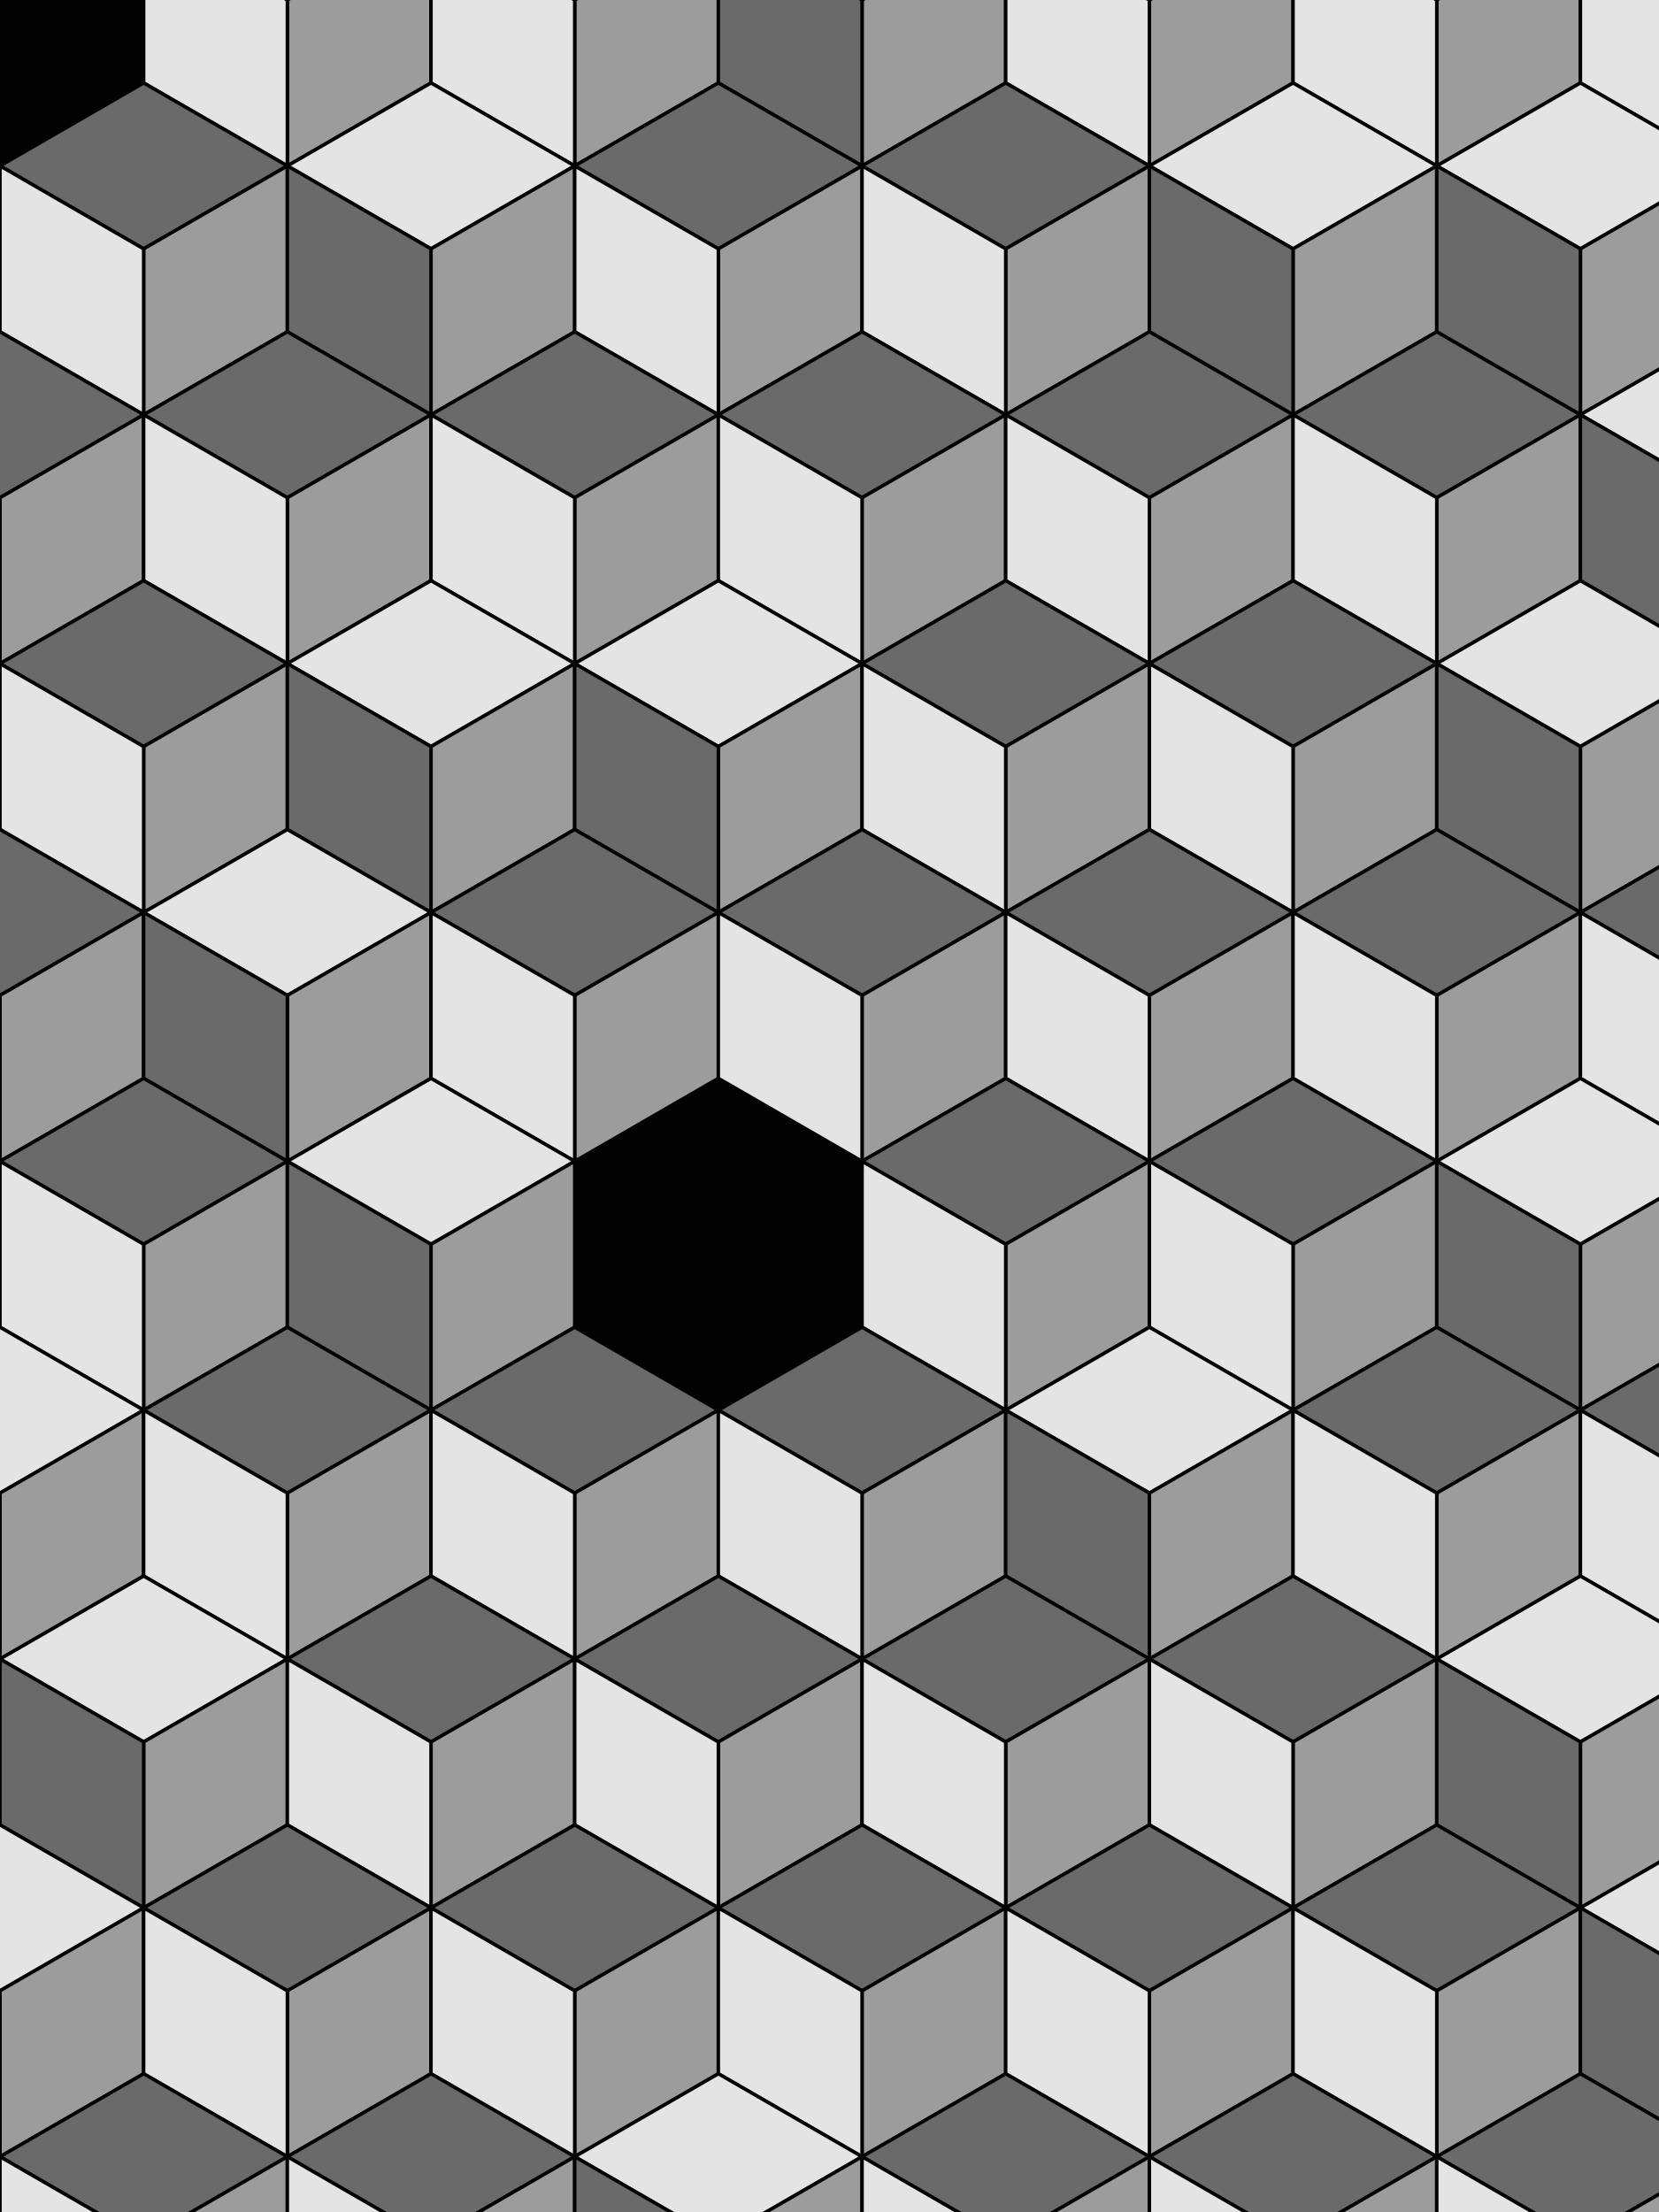
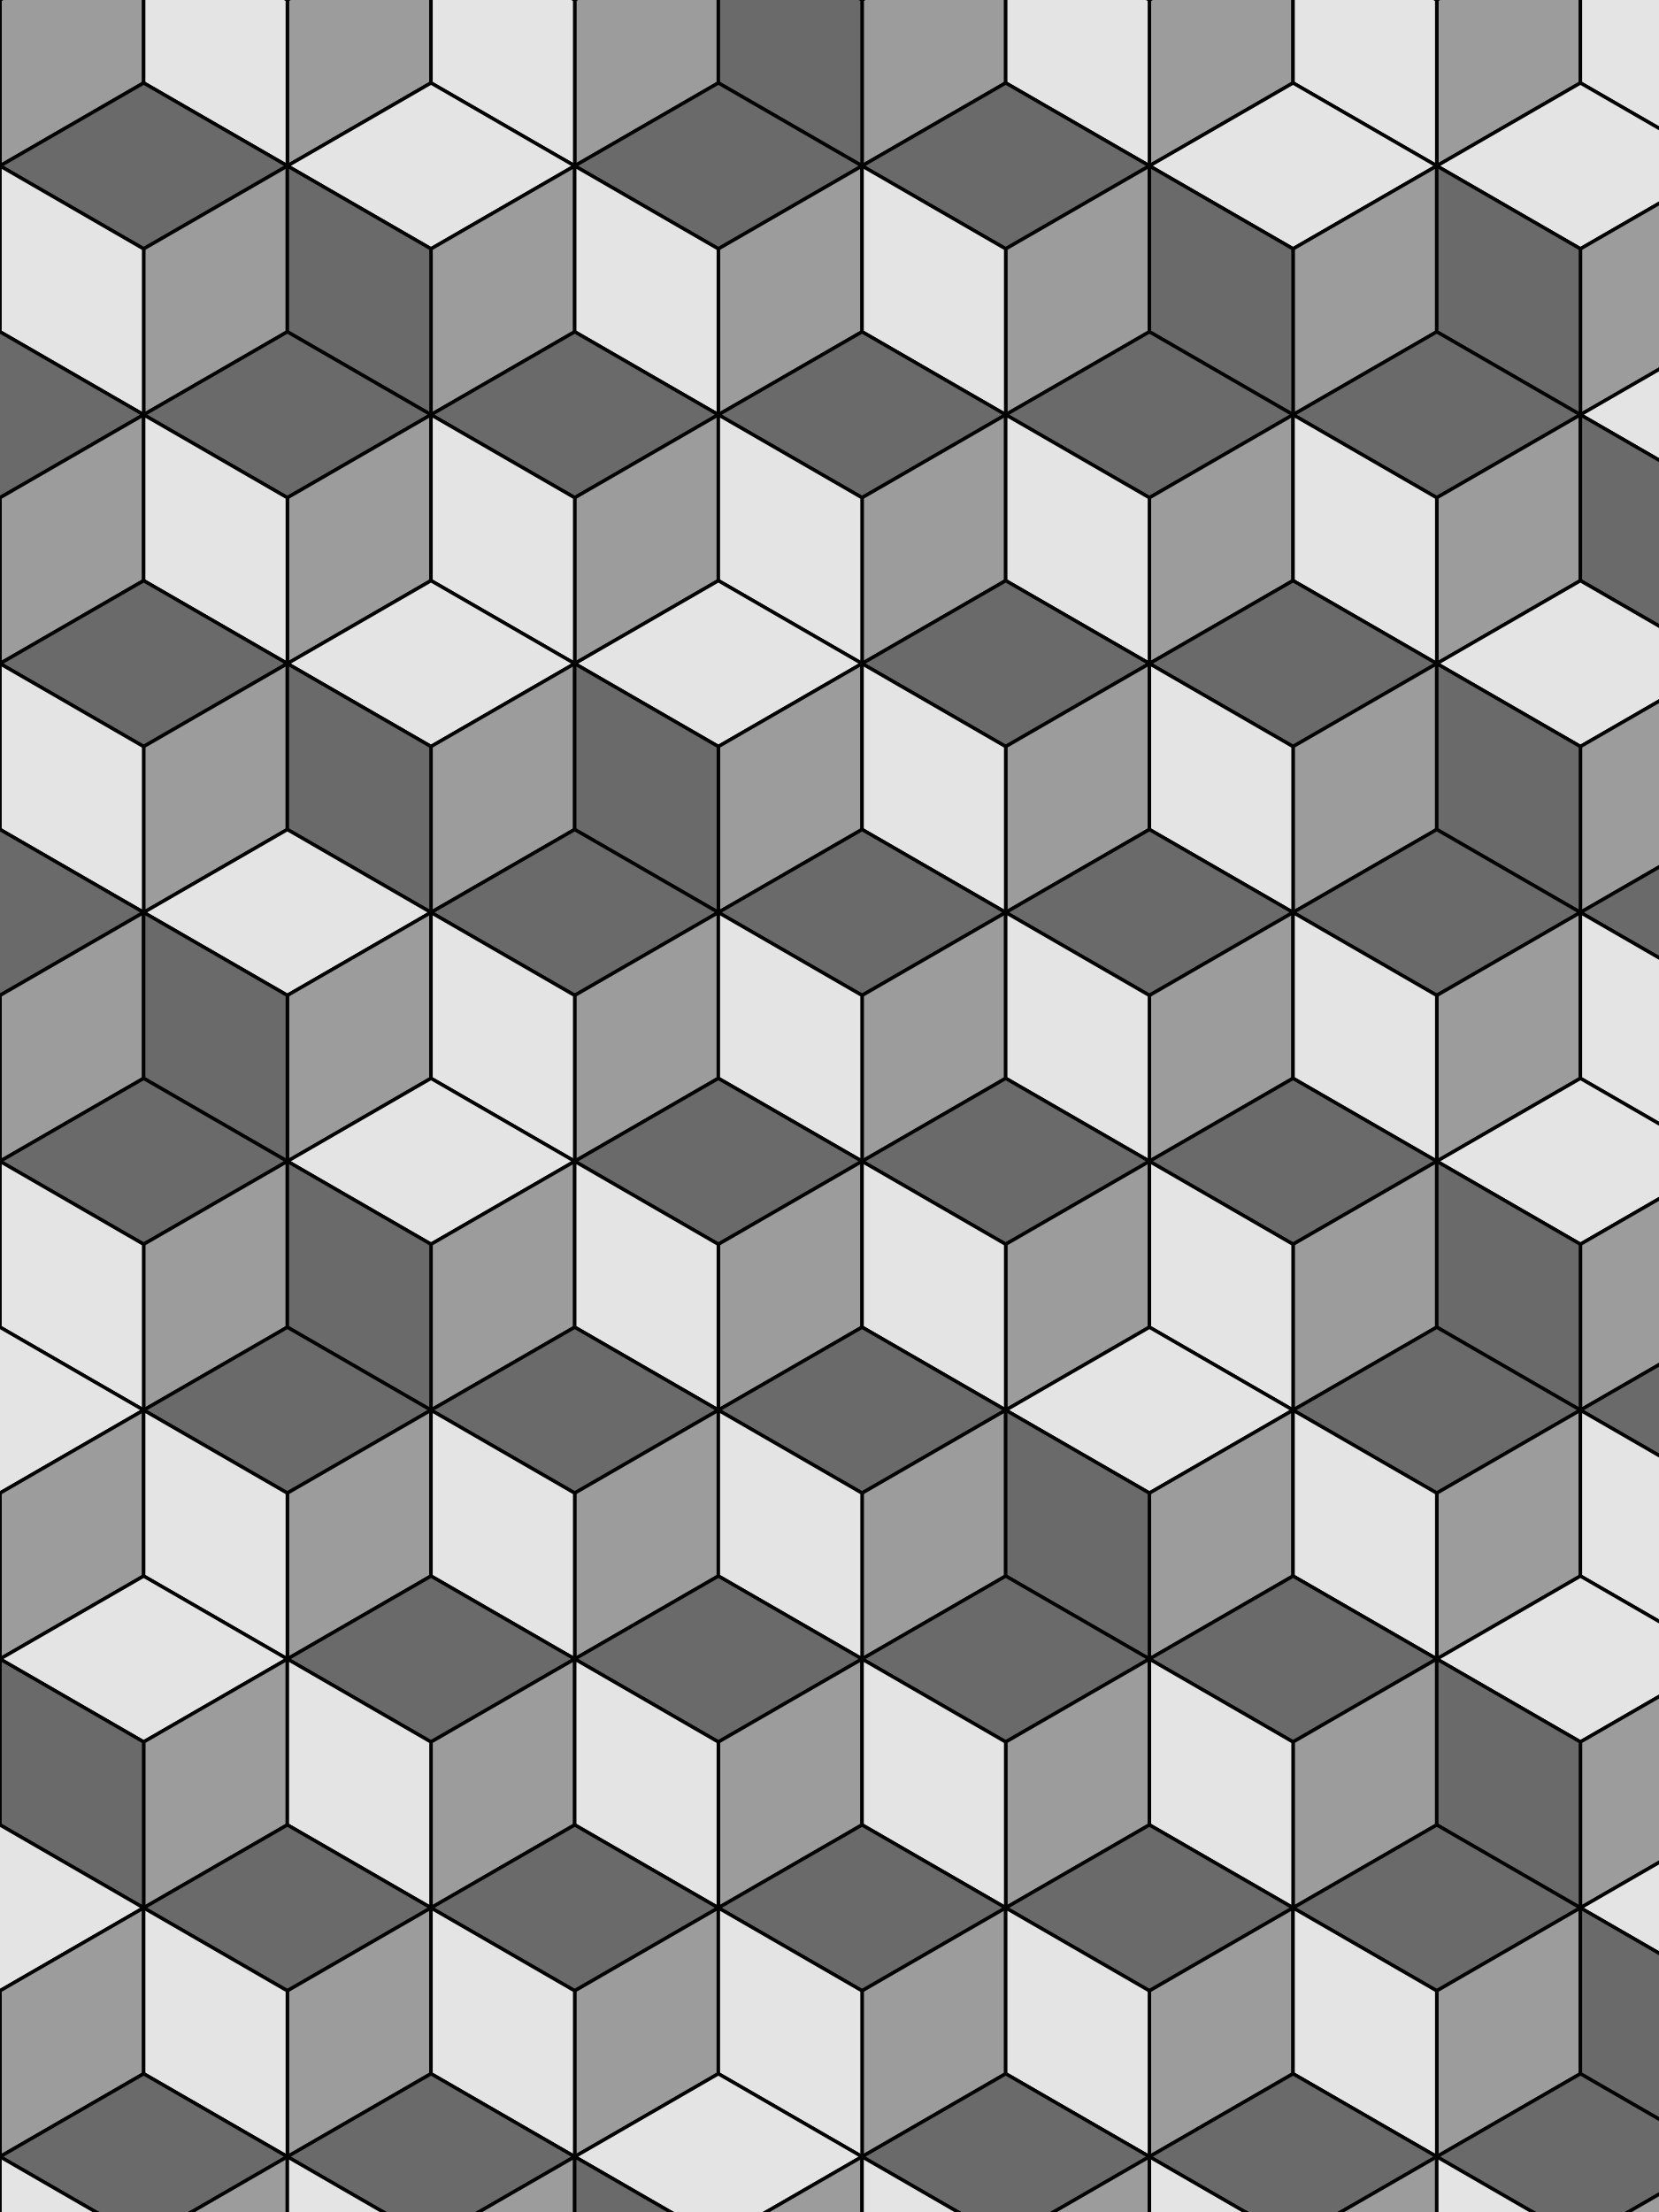
<svg xmlns="http://www.w3.org/2000/svg" viewBox="0 0 240 320">
  <rect x="0" y="0" width="240" height="320" fill="#020202" />
+   <polygon points="0.00,0.00 -20.78,-12.00 0.00,-24.00 20.78,-12.00" fill="#e4e4e4" fill-opacity="1" stroke="#020202" stroke-width="0.5" stroke-linejoin="round" />
+   <polygon points="0.00,0.00 20.78,-12.00 20.78,12.00 0.00,24.00" fill="#e4e4e4" fill-opacity="0.68" stroke="#020202" stroke-width="0.5" stroke-linejoin="round" />
+   <polygon points="0.00,0.00 0.00,24.00 -20.78,12.00 -20.78,-12.00" fill="#e4e4e4" fill-opacity="0.46" stroke="#020202" stroke-width="0.5" stroke-linejoin="round" />
  <polygon points="41.57,0.00 20.78,-12.00 41.57,-24.00 62.35,-12.00" fill="#e4e4e4" fill-opacity="0.46" stroke="#020202" stroke-width="0.5" stroke-linejoin="round" />
  <polygon points="41.57,0.00 62.35,-12.00 62.35,12.00 41.57,24.00" fill="#e4e4e4" fill-opacity="0.68" stroke="#020202" stroke-width="0.5" stroke-linejoin="round" />
  <polygon points="41.57,0.00 41.57,24.00 20.78,12.00 20.78,-12.00" fill="#e4e4e4" fill-opacity="1" stroke="#020202" stroke-width="0.5" stroke-linejoin="round" />
  <polygon points="83.14,0.00 62.35,-12.00 83.14,-24.00 103.92,-12.00" fill="#e4e4e4" fill-opacity="0.46" stroke="#020202" stroke-width="0.5" stroke-linejoin="round" />
  <polygon points="83.14,0.00 103.92,-12.00 103.92,12.00 83.14,24.00" fill="#e4e4e4" fill-opacity="0.68" stroke="#020202" stroke-width="0.5" stroke-linejoin="round" />
  <polygon points="83.14,0.00 83.14,24.00 62.35,12.00 62.35,-12.00" fill="#e4e4e4" fill-opacity="1" stroke="#020202" stroke-width="0.5" stroke-linejoin="round" />
  <polygon points="124.71,0.00 103.92,-12.00 124.71,-24.00 145.49,-12.00" fill="#e4e4e4" fill-opacity="1" stroke="#020202" stroke-width="0.5" stroke-linejoin="round" />
  <polygon points="124.71,0.00 145.49,-12.00 145.49,12.00 124.71,24.00" fill="#e4e4e4" fill-opacity="0.68" stroke="#020202" stroke-width="0.5" stroke-linejoin="round" />
  <polygon points="124.71,0.00 124.71,24.00 103.92,12.00 103.92,-12.00" fill="#e4e4e4" fill-opacity="0.46" stroke="#020202" stroke-width="0.5" stroke-linejoin="round" />
  <polygon points="166.28,0.00 145.49,-12.00 166.28,-24.00 187.06,-12.00" fill="#e4e4e4" fill-opacity="0.46" stroke="#020202" stroke-width="0.5" stroke-linejoin="round" />
  <polygon points="166.28,0.00 187.06,-12.00 187.06,12.00 166.28,24.00" fill="#e4e4e4" fill-opacity="0.68" stroke="#020202" stroke-width="0.5" stroke-linejoin="round" />
  <polygon points="166.28,0.00 166.28,24.00 145.49,12.00 145.49,-12.00" fill="#e4e4e4" fill-opacity="1" stroke="#020202" stroke-width="0.5" stroke-linejoin="round" />
  <polygon points="207.85,0.00 187.06,-12.00 207.85,-24.00 228.63,-12.00" fill="#e4e4e4" fill-opacity="0.46" stroke="#020202" stroke-width="0.5" stroke-linejoin="round" />
  <polygon points="207.85,0.00 228.63,-12.00 228.63,12.00 207.85,24.00" fill="#e4e4e4" fill-opacity="0.68" stroke="#020202" stroke-width="0.5" stroke-linejoin="round" />
  <polygon points="207.85,0.00 207.85,24.00 187.06,12.00 187.06,-12.00" fill="#e4e4e4" fill-opacity="1" stroke="#020202" stroke-width="0.5" stroke-linejoin="round" />
  <polygon points="249.42,0.00 228.63,-12.00 249.42,-24.00 270.20,-12.00" fill="#e4e4e4" fill-opacity="0.46" stroke="#020202" stroke-width="0.5" stroke-linejoin="round" />
  <polygon points="249.42,0.00 270.20,-12.00 270.20,12.00 249.42,24.00" fill="#e4e4e4" fill-opacity="0.68" stroke="#020202" stroke-width="0.5" stroke-linejoin="round" />
  <polygon points="249.42,0.00 249.42,24.00 228.63,12.00 228.63,-12.00" fill="#e4e4e4" fill-opacity="1" stroke="#020202" stroke-width="0.5" stroke-linejoin="round" />
  <polygon points="-20.78,36.00 -41.57,24.00 -20.78,12.00 0.00,24.00" fill="#e4e4e4" fill-opacity="1" stroke="#020202" stroke-width="0.5" stroke-linejoin="round" />
  <polygon points="-20.78,36.00 0.00,24.00 0.00,48.00 -20.78,60.00" fill="#e4e4e4" fill-opacity="0.68" stroke="#020202" stroke-width="0.5" stroke-linejoin="round" />
  <polygon points="-20.78,36.00 -20.78,60.00 -41.57,48.00 -41.57,24.00" fill="#e4e4e4" fill-opacity="0.46" stroke="#020202" stroke-width="0.5" stroke-linejoin="round" />
  <polygon points="20.78,36.00 0.00,24.00 20.78,12.00 41.57,24.00" fill="#e4e4e4" fill-opacity="0.46" stroke="#020202" stroke-width="0.5" stroke-linejoin="round" />
  <polygon points="20.78,36.00 41.57,24.00 41.57,48.00 20.78,60.00" fill="#e4e4e4" fill-opacity="0.68" stroke="#020202" stroke-width="0.5" stroke-linejoin="round" />
  <polygon points="20.78,36.00 20.78,60.00 0.00,48.00 0.00,24.00" fill="#e4e4e4" fill-opacity="1" stroke="#020202" stroke-width="0.5" stroke-linejoin="round" />
  <polygon points="62.35,36.00 41.57,24.00 62.35,12.00 83.14,24.00" fill="#e4e4e4" fill-opacity="1" stroke="#020202" stroke-width="0.5" stroke-linejoin="round" />
  <polygon points="62.35,36.00 83.14,24.00 83.14,48.00 62.35,60.00" fill="#e4e4e4" fill-opacity="0.68" stroke="#020202" stroke-width="0.5" stroke-linejoin="round" />
  <polygon points="62.35,36.00 62.35,60.00 41.57,48.00 41.57,24.00" fill="#e4e4e4" fill-opacity="0.46" stroke="#020202" stroke-width="0.5" stroke-linejoin="round" />
  <polygon points="103.92,36.00 83.14,24.00 103.92,12.00 124.71,24.00" fill="#e4e4e4" fill-opacity="0.46" stroke="#020202" stroke-width="0.5" stroke-linejoin="round" />
  <polygon points="103.92,36.00 124.71,24.00 124.71,48.00 103.92,60.00" fill="#e4e4e4" fill-opacity="0.68" stroke="#020202" stroke-width="0.5" stroke-linejoin="round" />
  <polygon points="103.92,36.00 103.92,60.00 83.14,48.00 83.14,24.00" fill="#e4e4e4" fill-opacity="1" stroke="#020202" stroke-width="0.5" stroke-linejoin="round" />
  <polygon points="145.49,36.00 124.71,24.00 145.49,12.00 166.28,24.00" fill="#e4e4e4" fill-opacity="0.46" stroke="#020202" stroke-width="0.5" stroke-linejoin="round" />
  <polygon points="145.49,36.00 166.28,24.00 166.28,48.00 145.49,60.00" fill="#e4e4e4" fill-opacity="0.68" stroke="#020202" stroke-width="0.5" stroke-linejoin="round" />
  <polygon points="145.49,36.00 145.49,60.00 124.71,48.00 124.71,24.00" fill="#e4e4e4" fill-opacity="1" stroke="#020202" stroke-width="0.5" stroke-linejoin="round" />
  <polygon points="187.06,36.00 166.28,24.00 187.06,12.00 207.85,24.00" fill="#e4e4e4" fill-opacity="1" stroke="#020202" stroke-width="0.5" stroke-linejoin="round" />
  <polygon points="187.06,36.00 207.85,24.00 207.85,48.00 187.06,60.00" fill="#e4e4e4" fill-opacity="0.68" stroke="#020202" stroke-width="0.5" stroke-linejoin="round" />
  <polygon points="187.06,36.00 187.06,60.00 166.28,48.00 166.28,24.00" fill="#e4e4e4" fill-opacity="0.46" stroke="#020202" stroke-width="0.5" stroke-linejoin="round" />
  <polygon points="228.63,36.00 207.85,24.00 228.63,12.00 249.42,24.00" fill="#e4e4e4" fill-opacity="1" stroke="#020202" stroke-width="0.5" stroke-linejoin="round" />
  <polygon points="228.63,36.00 249.42,24.00 249.42,48.00 228.63,60.00" fill="#e4e4e4" fill-opacity="0.68" stroke="#020202" stroke-width="0.5" stroke-linejoin="round" />
  <polygon points="228.63,36.00 228.63,60.00 207.85,48.00 207.85,24.00" fill="#e4e4e4" fill-opacity="0.46" stroke="#020202" stroke-width="0.5" stroke-linejoin="round" />
  <polygon points="0.00,72.00 -20.78,60.00 0.00,48.00 20.78,60.00" fill="#e4e4e4" fill-opacity="0.46" stroke="#020202" stroke-width="0.5" stroke-linejoin="round" />
  <polygon points="0.00,72.00 20.78,60.00 20.78,84.00 0.00,96.00" fill="#e4e4e4" fill-opacity="0.68" stroke="#020202" stroke-width="0.5" stroke-linejoin="round" />
  <polygon points="0.00,72.00 0.00,96.00 -20.78,84.00 -20.78,60.00" fill="#e4e4e4" fill-opacity="1" stroke="#020202" stroke-width="0.5" stroke-linejoin="round" />
  <polygon points="41.57,72.00 20.78,60.00 41.57,48.00 62.35,60.00" fill="#e4e4e4" fill-opacity="0.46" stroke="#020202" stroke-width="0.5" stroke-linejoin="round" />
  <polygon points="41.57,72.00 62.35,60.00 62.35,84.00 41.57,96.00" fill="#e4e4e4" fill-opacity="0.68" stroke="#020202" stroke-width="0.5" stroke-linejoin="round" />
  <polygon points="41.57,72.00 41.57,96.00 20.78,84.00 20.78,60.00" fill="#e4e4e4" fill-opacity="1" stroke="#020202" stroke-width="0.5" stroke-linejoin="round" />
  <polygon points="83.14,72.00 62.35,60.00 83.14,48.00 103.92,60.00" fill="#e4e4e4" fill-opacity="0.46" stroke="#020202" stroke-width="0.5" stroke-linejoin="round" />
  <polygon points="83.14,72.00 103.92,60.00 103.92,84.00 83.14,96.00" fill="#e4e4e4" fill-opacity="0.68" stroke="#020202" stroke-width="0.5" stroke-linejoin="round" />
  <polygon points="83.14,72.00 83.14,96.00 62.35,84.00 62.35,60.00" fill="#e4e4e4" fill-opacity="1" stroke="#020202" stroke-width="0.5" stroke-linejoin="round" />
  <polygon points="124.71,72.00 103.92,60.00 124.71,48.00 145.49,60.00" fill="#e4e4e4" fill-opacity="0.46" stroke="#020202" stroke-width="0.5" stroke-linejoin="round" />
  <polygon points="124.71,72.00 145.49,60.00 145.49,84.00 124.71,96.00" fill="#e4e4e4" fill-opacity="0.68" stroke="#020202" stroke-width="0.5" stroke-linejoin="round" />
  <polygon points="124.71,72.00 124.71,96.00 103.92,84.00 103.92,60.00" fill="#e4e4e4" fill-opacity="1" stroke="#020202" stroke-width="0.5" stroke-linejoin="round" />
  <polygon points="166.28,72.00 145.49,60.00 166.28,48.00 187.06,60.00" fill="#e4e4e4" fill-opacity="0.46" stroke="#020202" stroke-width="0.5" stroke-linejoin="round" />
  <polygon points="166.28,72.00 187.06,60.00 187.06,84.00 166.28,96.00" fill="#e4e4e4" fill-opacity="0.68" stroke="#020202" stroke-width="0.5" stroke-linejoin="round" />
  <polygon points="166.28,72.00 166.28,96.00 145.49,84.00 145.49,60.00" fill="#e4e4e4" fill-opacity="1" stroke="#020202" stroke-width="0.5" stroke-linejoin="round" />
  <polygon points="207.85,72.00 187.06,60.00 207.85,48.00 228.63,60.00" fill="#e4e4e4" fill-opacity="0.46" stroke="#020202" stroke-width="0.5" stroke-linejoin="round" />
  <polygon points="207.85,72.00 228.63,60.00 228.63,84.00 207.85,96.00" fill="#e4e4e4" fill-opacity="0.68" stroke="#020202" stroke-width="0.5" stroke-linejoin="round" />
  <polygon points="207.85,72.00 207.85,96.00 187.06,84.00 187.06,60.00" fill="#e4e4e4" fill-opacity="1" stroke="#020202" stroke-width="0.5" stroke-linejoin="round" />
  <polygon points="249.42,72.00 228.63,60.00 249.42,48.00 270.20,60.00" fill="#e4e4e4" fill-opacity="1" stroke="#020202" stroke-width="0.5" stroke-linejoin="round" />
  <polygon points="249.42,72.00 270.20,60.00 270.20,84.00 249.42,96.00" fill="#e4e4e4" fill-opacity="0.68" stroke="#020202" stroke-width="0.5" stroke-linejoin="round" />
  <polygon points="249.42,72.00 249.42,96.00 228.63,84.00 228.63,60.00" fill="#e4e4e4" fill-opacity="0.46" stroke="#020202" stroke-width="0.5" stroke-linejoin="round" />
  <polygon points="-20.78,108.00 -41.57,96.00 -20.78,84.00 0.00,96.00" fill="#e4e4e4" fill-opacity="0.46" stroke="#020202" stroke-width="0.5" stroke-linejoin="round" />
  <polygon points="-20.78,108.00 0.00,96.00 0.00,120.00 -20.78,132.00" fill="#e4e4e4" fill-opacity="0.68" stroke="#020202" stroke-width="0.5" stroke-linejoin="round" />
  <polygon points="-20.78,108.00 -20.78,132.00 -41.57,120.00 -41.57,96.00" fill="#e4e4e4" fill-opacity="1" stroke="#020202" stroke-width="0.5" stroke-linejoin="round" />
  <polygon points="20.78,108.00 0.00,96.00 20.78,84.00 41.57,96.00" fill="#e4e4e4" fill-opacity="0.46" stroke="#020202" stroke-width="0.5" stroke-linejoin="round" />
  <polygon points="20.78,108.00 41.57,96.00 41.57,120.00 20.78,132.00" fill="#e4e4e4" fill-opacity="0.68" stroke="#020202" stroke-width="0.5" stroke-linejoin="round" />
  <polygon points="20.78,108.00 20.78,132.00 0.00,120.00 0.00,96.00" fill="#e4e4e4" fill-opacity="1" stroke="#020202" stroke-width="0.5" stroke-linejoin="round" />
  <polygon points="62.35,108.00 41.57,96.00 62.35,84.00 83.14,96.00" fill="#e4e4e4" fill-opacity="1" stroke="#020202" stroke-width="0.5" stroke-linejoin="round" />
  <polygon points="62.35,108.00 83.14,96.00 83.14,120.00 62.35,132.00" fill="#e4e4e4" fill-opacity="0.68" stroke="#020202" stroke-width="0.5" stroke-linejoin="round" />
  <polygon points="62.35,108.00 62.35,132.00 41.57,120.00 41.57,96.00" fill="#e4e4e4" fill-opacity="0.46" stroke="#020202" stroke-width="0.5" stroke-linejoin="round" />
  <polygon points="103.92,108.00 83.14,96.00 103.92,84.00 124.71,96.00" fill="#e4e4e4" fill-opacity="1" stroke="#020202" stroke-width="0.5" stroke-linejoin="round" />
  <polygon points="103.92,108.00 124.71,96.00 124.71,120.00 103.92,132.00" fill="#e4e4e4" fill-opacity="0.68" stroke="#020202" stroke-width="0.5" stroke-linejoin="round" />
  <polygon points="103.92,108.00 103.92,132.00 83.14,120.00 83.14,96.00" fill="#e4e4e4" fill-opacity="0.46" stroke="#020202" stroke-width="0.5" stroke-linejoin="round" />
  <polygon points="145.49,108.00 124.71,96.00 145.49,84.00 166.28,96.00" fill="#e4e4e4" fill-opacity="0.46" stroke="#020202" stroke-width="0.5" stroke-linejoin="round" />
  <polygon points="145.49,108.00 166.28,96.00 166.28,120.00 145.49,132.00" fill="#e4e4e4" fill-opacity="0.68" stroke="#020202" stroke-width="0.5" stroke-linejoin="round" />
  <polygon points="145.49,108.00 145.49,132.00 124.71,120.00 124.71,96.00" fill="#e4e4e4" fill-opacity="1" stroke="#020202" stroke-width="0.5" stroke-linejoin="round" />
  <polygon points="187.06,108.00 166.28,96.00 187.06,84.00 207.85,96.00" fill="#e4e4e4" fill-opacity="0.46" stroke="#020202" stroke-width="0.5" stroke-linejoin="round" />
  <polygon points="187.06,108.00 207.85,96.00 207.85,120.00 187.06,132.00" fill="#e4e4e4" fill-opacity="0.68" stroke="#020202" stroke-width="0.5" stroke-linejoin="round" />
  <polygon points="187.06,108.00 187.06,132.00 166.28,120.00 166.28,96.00" fill="#e4e4e4" fill-opacity="1" stroke="#020202" stroke-width="0.5" stroke-linejoin="round" />
  <polygon points="228.63,108.00 207.85,96.00 228.63,84.00 249.42,96.00" fill="#e4e4e4" fill-opacity="1" stroke="#020202" stroke-width="0.5" stroke-linejoin="round" />
  <polygon points="228.63,108.00 249.42,96.00 249.42,120.00 228.63,132.00" fill="#e4e4e4" fill-opacity="0.68" stroke="#020202" stroke-width="0.5" stroke-linejoin="round" />
  <polygon points="228.63,108.00 228.63,132.00 207.85,120.00 207.85,96.00" fill="#e4e4e4" fill-opacity="0.46" stroke="#020202" stroke-width="0.5" stroke-linejoin="round" />
  <polygon points="0.00,144.00 -20.78,132.00 0.00,120.00 20.78,132.00" fill="#e4e4e4" fill-opacity="0.46" stroke="#020202" stroke-width="0.5" stroke-linejoin="round" />
  <polygon points="0.00,144.00 20.78,132.00 20.78,156.00 0.00,168.00" fill="#e4e4e4" fill-opacity="0.68" stroke="#020202" stroke-width="0.5" stroke-linejoin="round" />
  <polygon points="0.00,144.00 0.00,168.00 -20.78,156.00 -20.78,132.00" fill="#e4e4e4" fill-opacity="1" stroke="#020202" stroke-width="0.5" stroke-linejoin="round" />
  <polygon points="41.57,144.00 20.78,132.00 41.57,120.00 62.35,132.00" fill="#e4e4e4" fill-opacity="1" stroke="#020202" stroke-width="0.5" stroke-linejoin="round" />
  <polygon points="41.57,144.00 62.35,132.00 62.35,156.00 41.57,168.00" fill="#e4e4e4" fill-opacity="0.68" stroke="#020202" stroke-width="0.5" stroke-linejoin="round" />
  <polygon points="41.57,144.00 41.57,168.00 20.78,156.00 20.78,132.00" fill="#e4e4e4" fill-opacity="0.46" stroke="#020202" stroke-width="0.5" stroke-linejoin="round" />
  <polygon points="83.14,144.00 62.35,132.00 83.14,120.00 103.92,132.00" fill="#e4e4e4" fill-opacity="0.46" stroke="#020202" stroke-width="0.5" stroke-linejoin="round" />
  <polygon points="83.14,144.00 103.92,132.00 103.92,156.00 83.14,168.00" fill="#e4e4e4" fill-opacity="0.68" stroke="#020202" stroke-width="0.5" stroke-linejoin="round" />
  <polygon points="83.14,144.00 83.14,168.00 62.35,156.00 62.35,132.00" fill="#e4e4e4" fill-opacity="1" stroke="#020202" stroke-width="0.5" stroke-linejoin="round" />
  <polygon points="124.71,144.00 103.92,132.00 124.71,120.00 145.49,132.00" fill="#e4e4e4" fill-opacity="0.46" stroke="#020202" stroke-width="0.5" stroke-linejoin="round" />
  <polygon points="124.71,144.00 145.49,132.00 145.49,156.00 124.71,168.00" fill="#e4e4e4" fill-opacity="0.68" stroke="#020202" stroke-width="0.5" stroke-linejoin="round" />
  <polygon points="124.71,144.00 124.71,168.00 103.92,156.00 103.92,132.00" fill="#e4e4e4" fill-opacity="1" stroke="#020202" stroke-width="0.5" stroke-linejoin="round" />
  <polygon points="166.28,144.00 145.49,132.00 166.28,120.00 187.06,132.00" fill="#e4e4e4" fill-opacity="0.46" stroke="#020202" stroke-width="0.5" stroke-linejoin="round" />
  <polygon points="166.28,144.00 187.06,132.00 187.06,156.00 166.28,168.00" fill="#e4e4e4" fill-opacity="0.68" stroke="#020202" stroke-width="0.5" stroke-linejoin="round" />
  <polygon points="166.28,144.00 166.28,168.00 145.49,156.00 145.49,132.00" fill="#e4e4e4" fill-opacity="1" stroke="#020202" stroke-width="0.5" stroke-linejoin="round" />
  <polygon points="207.85,144.00 187.06,132.00 207.85,120.00 228.63,132.00" fill="#e4e4e4" fill-opacity="0.46" stroke="#020202" stroke-width="0.5" stroke-linejoin="round" />
  <polygon points="207.85,144.00 228.63,132.00 228.63,156.00 207.85,168.00" fill="#e4e4e4" fill-opacity="0.68" stroke="#020202" stroke-width="0.5" stroke-linejoin="round" />
  <polygon points="207.85,144.00 207.85,168.00 187.06,156.00 187.06,132.00" fill="#e4e4e4" fill-opacity="1" stroke="#020202" stroke-width="0.5" stroke-linejoin="round" />
  <polygon points="249.42,144.00 228.63,132.00 249.42,120.00 270.20,132.00" fill="#e4e4e4" fill-opacity="0.46" stroke="#020202" stroke-width="0.5" stroke-linejoin="round" />
  <polygon points="249.42,144.00 270.20,132.00 270.20,156.00 249.42,168.00" fill="#e4e4e4" fill-opacity="0.68" stroke="#020202" stroke-width="0.5" stroke-linejoin="round" />
  <polygon points="249.42,144.00 249.42,168.00 228.63,156.00 228.63,132.00" fill="#e4e4e4" fill-opacity="1" stroke="#020202" stroke-width="0.5" stroke-linejoin="round" />
  <polygon points="-20.78,180.00 -41.57,168.00 -20.78,156.00 0.00,168.00" fill="#e4e4e4" fill-opacity="0.46" stroke="#020202" stroke-width="0.5" stroke-linejoin="round" />
  <polygon points="-20.78,180.00 0.00,168.00 0.00,192.00 -20.78,204.00" fill="#e4e4e4" fill-opacity="0.68" stroke="#020202" stroke-width="0.5" stroke-linejoin="round" />
  <polygon points="-20.78,180.00 -20.78,204.00 -41.57,192.00 -41.57,168.00" fill="#e4e4e4" fill-opacity="1" stroke="#020202" stroke-width="0.5" stroke-linejoin="round" />
  <polygon points="20.78,180.00 0.00,168.00 20.78,156.00 41.57,168.00" fill="#e4e4e4" fill-opacity="0.46" stroke="#020202" stroke-width="0.5" stroke-linejoin="round" />
  <polygon points="20.78,180.00 41.57,168.00 41.57,192.00 20.78,204.00" fill="#e4e4e4" fill-opacity="0.68" stroke="#020202" stroke-width="0.5" stroke-linejoin="round" />
  <polygon points="20.78,180.00 20.78,204.00 0.00,192.00 0.00,168.00" fill="#e4e4e4" fill-opacity="1" stroke="#020202" stroke-width="0.5" stroke-linejoin="round" />
  <polygon points="62.35,180.00 41.57,168.00 62.35,156.00 83.14,168.00" fill="#e4e4e4" fill-opacity="1" stroke="#020202" stroke-width="0.5" stroke-linejoin="round" />
  <polygon points="62.35,180.00 83.14,168.00 83.14,192.00 62.35,204.00" fill="#e4e4e4" fill-opacity="0.68" stroke="#020202" stroke-width="0.5" stroke-linejoin="round" />
  <polygon points="62.35,180.00 62.35,204.00 41.57,192.00 41.57,168.00" fill="#e4e4e4" fill-opacity="0.46" stroke="#020202" stroke-width="0.5" stroke-linejoin="round" />
+   <polygon points="103.92,180.00 83.14,168.00 103.92,156.00 124.71,168.00" fill="#e4e4e4" fill-opacity="0.46" stroke="#020202" stroke-width="0.5" stroke-linejoin="round" />
+   <polygon points="103.92,180.00 124.71,168.00 124.71,192.00 103.92,204.00" fill="#e4e4e4" fill-opacity="0.68" stroke="#020202" stroke-width="0.5" stroke-linejoin="round" />
+   <polygon points="103.92,180.00 103.92,204.00 83.14,192.00 83.14,168.00" fill="#e4e4e4" fill-opacity="1" stroke="#020202" stroke-width="0.5" stroke-linejoin="round" />
  <polygon points="145.49,180.00 124.71,168.00 145.49,156.00 166.28,168.00" fill="#e4e4e4" fill-opacity="0.46" stroke="#020202" stroke-width="0.5" stroke-linejoin="round" />
  <polygon points="145.49,180.00 166.28,168.00 166.28,192.00 145.49,204.00" fill="#e4e4e4" fill-opacity="0.68" stroke="#020202" stroke-width="0.5" stroke-linejoin="round" />
  <polygon points="145.49,180.00 145.49,204.00 124.71,192.00 124.71,168.00" fill="#e4e4e4" fill-opacity="1" stroke="#020202" stroke-width="0.5" stroke-linejoin="round" />
  <polygon points="187.06,180.00 166.28,168.00 187.06,156.00 207.85,168.00" fill="#e4e4e4" fill-opacity="0.46" stroke="#020202" stroke-width="0.5" stroke-linejoin="round" />
  <polygon points="187.06,180.00 207.85,168.00 207.85,192.00 187.06,204.00" fill="#e4e4e4" fill-opacity="0.68" stroke="#020202" stroke-width="0.5" stroke-linejoin="round" />
  <polygon points="187.06,180.00 187.06,204.00 166.28,192.00 166.28,168.00" fill="#e4e4e4" fill-opacity="1" stroke="#020202" stroke-width="0.5" stroke-linejoin="round" />
  <polygon points="228.63,180.00 207.85,168.00 228.63,156.00 249.42,168.00" fill="#e4e4e4" fill-opacity="1" stroke="#020202" stroke-width="0.5" stroke-linejoin="round" />
  <polygon points="228.63,180.00 249.42,168.00 249.42,192.00 228.63,204.00" fill="#e4e4e4" fill-opacity="0.68" stroke="#020202" stroke-width="0.5" stroke-linejoin="round" />
  <polygon points="228.63,180.00 228.63,204.00 207.85,192.00 207.85,168.00" fill="#e4e4e4" fill-opacity="0.46" stroke="#020202" stroke-width="0.5" stroke-linejoin="round" />
  <polygon points="0.00,216.00 -20.78,204.00 0.00,192.00 20.78,204.00" fill="#e4e4e4" fill-opacity="1" stroke="#020202" stroke-width="0.5" stroke-linejoin="round" />
  <polygon points="0.00,216.00 20.78,204.00 20.78,228.00 0.00,240.00" fill="#e4e4e4" fill-opacity="0.68" stroke="#020202" stroke-width="0.5" stroke-linejoin="round" />
  <polygon points="0.00,216.00 0.00,240.00 -20.78,228.00 -20.78,204.00" fill="#e4e4e4" fill-opacity="0.46" stroke="#020202" stroke-width="0.5" stroke-linejoin="round" />
  <polygon points="41.57,216.00 20.78,204.00 41.57,192.00 62.35,204.00" fill="#e4e4e4" fill-opacity="0.46" stroke="#020202" stroke-width="0.5" stroke-linejoin="round" />
  <polygon points="41.57,216.00 62.35,204.00 62.35,228.00 41.57,240.00" fill="#e4e4e4" fill-opacity="0.68" stroke="#020202" stroke-width="0.5" stroke-linejoin="round" />
  <polygon points="41.57,216.00 41.57,240.00 20.78,228.00 20.78,204.00" fill="#e4e4e4" fill-opacity="1" stroke="#020202" stroke-width="0.5" stroke-linejoin="round" />
  <polygon points="83.14,216.00 62.35,204.00 83.14,192.00 103.92,204.00" fill="#e4e4e4" fill-opacity="0.46" stroke="#020202" stroke-width="0.5" stroke-linejoin="round" />
  <polygon points="83.14,216.00 103.92,204.00 103.92,228.00 83.14,240.00" fill="#e4e4e4" fill-opacity="0.68" stroke="#020202" stroke-width="0.5" stroke-linejoin="round" />
  <polygon points="83.14,216.00 83.14,240.00 62.35,228.00 62.35,204.00" fill="#e4e4e4" fill-opacity="1" stroke="#020202" stroke-width="0.5" stroke-linejoin="round" />
  <polygon points="124.71,216.00 103.92,204.00 124.71,192.00 145.49,204.00" fill="#e4e4e4" fill-opacity="0.46" stroke="#020202" stroke-width="0.5" stroke-linejoin="round" />
  <polygon points="124.71,216.00 145.49,204.00 145.49,228.00 124.71,240.00" fill="#e4e4e4" fill-opacity="0.68" stroke="#020202" stroke-width="0.5" stroke-linejoin="round" />
  <polygon points="124.71,216.00 124.71,240.00 103.92,228.00 103.92,204.00" fill="#e4e4e4" fill-opacity="1" stroke="#020202" stroke-width="0.5" stroke-linejoin="round" />
  <polygon points="166.28,216.00 145.49,204.00 166.28,192.00 187.06,204.00" fill="#e4e4e4" fill-opacity="1" stroke="#020202" stroke-width="0.5" stroke-linejoin="round" />
  <polygon points="166.28,216.00 187.06,204.00 187.06,228.00 166.28,240.00" fill="#e4e4e4" fill-opacity="0.68" stroke="#020202" stroke-width="0.5" stroke-linejoin="round" />
  <polygon points="166.28,216.00 166.28,240.00 145.49,228.00 145.49,204.00" fill="#e4e4e4" fill-opacity="0.46" stroke="#020202" stroke-width="0.5" stroke-linejoin="round" />
  <polygon points="207.85,216.00 187.06,204.00 207.85,192.00 228.63,204.00" fill="#e4e4e4" fill-opacity="0.46" stroke="#020202" stroke-width="0.5" stroke-linejoin="round" />
  <polygon points="207.85,216.00 228.63,204.00 228.63,228.00 207.85,240.00" fill="#e4e4e4" fill-opacity="0.68" stroke="#020202" stroke-width="0.5" stroke-linejoin="round" />
  <polygon points="207.85,216.00 207.85,240.00 187.06,228.00 187.06,204.00" fill="#e4e4e4" fill-opacity="1" stroke="#020202" stroke-width="0.5" stroke-linejoin="round" />
  <polygon points="249.42,216.00 228.63,204.00 249.42,192.00 270.20,204.00" fill="#e4e4e4" fill-opacity="0.46" stroke="#020202" stroke-width="0.5" stroke-linejoin="round" />
  <polygon points="249.42,216.00 270.20,204.00 270.20,228.00 249.42,240.00" fill="#e4e4e4" fill-opacity="0.68" stroke="#020202" stroke-width="0.5" stroke-linejoin="round" />
  <polygon points="249.42,216.00 249.42,240.00 228.63,228.00 228.63,204.00" fill="#e4e4e4" fill-opacity="1" stroke="#020202" stroke-width="0.5" stroke-linejoin="round" />
  <polygon points="-20.78,252.00 -41.57,240.00 -20.78,228.00 0.00,240.00" fill="#e4e4e4" fill-opacity="0.46" stroke="#020202" stroke-width="0.5" stroke-linejoin="round" />
  <polygon points="-20.78,252.00 0.00,240.00 0.00,264.00 -20.78,276.00" fill="#e4e4e4" fill-opacity="0.68" stroke="#020202" stroke-width="0.5" stroke-linejoin="round" />
  <polygon points="-20.78,252.00 -20.78,276.00 -41.57,264.00 -41.57,240.00" fill="#e4e4e4" fill-opacity="1" stroke="#020202" stroke-width="0.5" stroke-linejoin="round" />
  <polygon points="20.78,252.00 0.00,240.00 20.78,228.00 41.57,240.00" fill="#e4e4e4" fill-opacity="1" stroke="#020202" stroke-width="0.5" stroke-linejoin="round" />
  <polygon points="20.78,252.00 41.57,240.00 41.57,264.00 20.78,276.00" fill="#e4e4e4" fill-opacity="0.68" stroke="#020202" stroke-width="0.5" stroke-linejoin="round" />
  <polygon points="20.78,252.00 20.78,276.00 0.00,264.00 0.00,240.00" fill="#e4e4e4" fill-opacity="0.46" stroke="#020202" stroke-width="0.5" stroke-linejoin="round" />
  <polygon points="62.35,252.00 41.57,240.00 62.35,228.00 83.14,240.00" fill="#e4e4e4" fill-opacity="0.46" stroke="#020202" stroke-width="0.5" stroke-linejoin="round" />
  <polygon points="62.35,252.00 83.14,240.00 83.14,264.00 62.35,276.00" fill="#e4e4e4" fill-opacity="0.68" stroke="#020202" stroke-width="0.5" stroke-linejoin="round" />
  <polygon points="62.35,252.00 62.35,276.00 41.57,264.00 41.57,240.00" fill="#e4e4e4" fill-opacity="1" stroke="#020202" stroke-width="0.5" stroke-linejoin="round" />
  <polygon points="103.92,252.00 83.14,240.00 103.92,228.00 124.71,240.00" fill="#e4e4e4" fill-opacity="0.46" stroke="#020202" stroke-width="0.5" stroke-linejoin="round" />
  <polygon points="103.92,252.00 124.71,240.00 124.71,264.00 103.92,276.00" fill="#e4e4e4" fill-opacity="0.68" stroke="#020202" stroke-width="0.5" stroke-linejoin="round" />
  <polygon points="103.92,252.00 103.92,276.00 83.14,264.00 83.14,240.00" fill="#e4e4e4" fill-opacity="1" stroke="#020202" stroke-width="0.5" stroke-linejoin="round" />
  <polygon points="145.49,252.00 124.71,240.00 145.49,228.00 166.28,240.00" fill="#e4e4e4" fill-opacity="0.46" stroke="#020202" stroke-width="0.5" stroke-linejoin="round" />
  <polygon points="145.49,252.00 166.28,240.00 166.28,264.00 145.49,276.00" fill="#e4e4e4" fill-opacity="0.68" stroke="#020202" stroke-width="0.5" stroke-linejoin="round" />
  <polygon points="145.49,252.00 145.49,276.00 124.71,264.00 124.71,240.00" fill="#e4e4e4" fill-opacity="1" stroke="#020202" stroke-width="0.5" stroke-linejoin="round" />
  <polygon points="187.06,252.00 166.28,240.00 187.06,228.00 207.85,240.00" fill="#e4e4e4" fill-opacity="0.46" stroke="#020202" stroke-width="0.5" stroke-linejoin="round" />
  <polygon points="187.06,252.00 207.85,240.00 207.85,264.00 187.06,276.00" fill="#e4e4e4" fill-opacity="0.68" stroke="#020202" stroke-width="0.5" stroke-linejoin="round" />
  <polygon points="187.06,252.00 187.06,276.00 166.28,264.00 166.28,240.00" fill="#e4e4e4" fill-opacity="1" stroke="#020202" stroke-width="0.5" stroke-linejoin="round" />
  <polygon points="228.63,252.00 207.85,240.00 228.63,228.00 249.42,240.00" fill="#e4e4e4" fill-opacity="1" stroke="#020202" stroke-width="0.5" stroke-linejoin="round" />
  <polygon points="228.63,252.00 249.42,240.00 249.42,264.00 228.63,276.00" fill="#e4e4e4" fill-opacity="0.68" stroke="#020202" stroke-width="0.5" stroke-linejoin="round" />
  <polygon points="228.63,252.00 228.63,276.00 207.85,264.00 207.85,240.00" fill="#e4e4e4" fill-opacity="0.46" stroke="#020202" stroke-width="0.5" stroke-linejoin="round" />
  <polygon points="0.00,288.00 -20.78,276.00 0.00,264.00 20.78,276.00" fill="#e4e4e4" fill-opacity="1" stroke="#020202" stroke-width="0.5" stroke-linejoin="round" />
  <polygon points="0.00,288.00 20.78,276.00 20.78,300.00 0.00,312.00" fill="#e4e4e4" fill-opacity="0.68" stroke="#020202" stroke-width="0.5" stroke-linejoin="round" />
  <polygon points="0.00,288.00 0.00,312.00 -20.78,300.00 -20.78,276.00" fill="#e4e4e4" fill-opacity="0.46" stroke="#020202" stroke-width="0.5" stroke-linejoin="round" />
  <polygon points="41.57,288.00 20.78,276.00 41.57,264.00 62.35,276.00" fill="#e4e4e4" fill-opacity="0.46" stroke="#020202" stroke-width="0.5" stroke-linejoin="round" />
  <polygon points="41.57,288.00 62.35,276.00 62.35,300.00 41.57,312.00" fill="#e4e4e4" fill-opacity="0.68" stroke="#020202" stroke-width="0.5" stroke-linejoin="round" />
  <polygon points="41.57,288.00 41.57,312.00 20.78,300.00 20.78,276.00" fill="#e4e4e4" fill-opacity="1" stroke="#020202" stroke-width="0.5" stroke-linejoin="round" />
  <polygon points="83.14,288.00 62.35,276.00 83.14,264.00 103.92,276.00" fill="#e4e4e4" fill-opacity="0.46" stroke="#020202" stroke-width="0.5" stroke-linejoin="round" />
  <polygon points="83.14,288.00 103.92,276.00 103.92,300.00 83.14,312.00" fill="#e4e4e4" fill-opacity="0.68" stroke="#020202" stroke-width="0.5" stroke-linejoin="round" />
  <polygon points="83.14,288.00 83.14,312.00 62.35,300.00 62.35,276.00" fill="#e4e4e4" fill-opacity="1" stroke="#020202" stroke-width="0.5" stroke-linejoin="round" />
  <polygon points="124.71,288.00 103.92,276.00 124.71,264.00 145.49,276.00" fill="#e4e4e4" fill-opacity="0.46" stroke="#020202" stroke-width="0.5" stroke-linejoin="round" />
  <polygon points="124.71,288.00 145.49,276.00 145.49,300.00 124.71,312.00" fill="#e4e4e4" fill-opacity="0.68" stroke="#020202" stroke-width="0.5" stroke-linejoin="round" />
  <polygon points="124.71,288.00 124.71,312.00 103.92,300.00 103.92,276.00" fill="#e4e4e4" fill-opacity="1" stroke="#020202" stroke-width="0.5" stroke-linejoin="round" />
  <polygon points="166.28,288.00 145.49,276.00 166.28,264.00 187.06,276.00" fill="#e4e4e4" fill-opacity="0.46" stroke="#020202" stroke-width="0.5" stroke-linejoin="round" />
  <polygon points="166.28,288.00 187.06,276.00 187.06,300.00 166.28,312.00" fill="#e4e4e4" fill-opacity="0.68" stroke="#020202" stroke-width="0.5" stroke-linejoin="round" />
  <polygon points="166.28,288.00 166.28,312.00 145.49,300.00 145.49,276.00" fill="#e4e4e4" fill-opacity="1" stroke="#020202" stroke-width="0.5" stroke-linejoin="round" />
  <polygon points="207.85,288.00 187.06,276.00 207.85,264.00 228.63,276.00" fill="#e4e4e4" fill-opacity="0.46" stroke="#020202" stroke-width="0.5" stroke-linejoin="round" />
  <polygon points="207.85,288.00 228.63,276.00 228.63,300.00 207.85,312.00" fill="#e4e4e4" fill-opacity="0.68" stroke="#020202" stroke-width="0.5" stroke-linejoin="round" />
  <polygon points="207.85,288.00 207.85,312.00 187.06,300.00 187.06,276.00" fill="#e4e4e4" fill-opacity="1" stroke="#020202" stroke-width="0.5" stroke-linejoin="round" />
  <polygon points="249.42,288.00 228.63,276.00 249.42,264.00 270.20,276.00" fill="#e4e4e4" fill-opacity="1" stroke="#020202" stroke-width="0.5" stroke-linejoin="round" />
  <polygon points="249.42,288.00 270.20,276.00 270.20,300.00 249.42,312.00" fill="#e4e4e4" fill-opacity="0.68" stroke="#020202" stroke-width="0.5" stroke-linejoin="round" />
  <polygon points="249.42,288.00 249.42,312.00 228.63,300.00 228.63,276.00" fill="#e4e4e4" fill-opacity="0.46" stroke="#020202" stroke-width="0.5" stroke-linejoin="round" />
  <polygon points="-20.78,324.00 -41.57,312.00 -20.78,300.00 0.00,312.00" fill="#e4e4e4" fill-opacity="0.46" stroke="#020202" stroke-width="0.5" stroke-linejoin="round" />
  <polygon points="-20.78,324.00 0.00,312.00 0.00,336.00 -20.78,348.00" fill="#e4e4e4" fill-opacity="0.68" stroke="#020202" stroke-width="0.5" stroke-linejoin="round" />
  <polygon points="-20.78,324.00 -20.78,348.00 -41.57,336.00 -41.57,312.00" fill="#e4e4e4" fill-opacity="1" stroke="#020202" stroke-width="0.5" stroke-linejoin="round" />
  <polygon points="20.78,324.00 0.00,312.00 20.78,300.00 41.57,312.00" fill="#e4e4e4" fill-opacity="0.46" stroke="#020202" stroke-width="0.5" stroke-linejoin="round" />
  <polygon points="20.78,324.00 41.57,312.00 41.57,336.00 20.78,348.00" fill="#e4e4e4" fill-opacity="0.68" stroke="#020202" stroke-width="0.5" stroke-linejoin="round" />
  <polygon points="20.78,324.00 20.78,348.00 0.00,336.00 0.00,312.00" fill="#e4e4e4" fill-opacity="1" stroke="#020202" stroke-width="0.5" stroke-linejoin="round" />
  <polygon points="62.35,324.00 41.57,312.00 62.35,300.00 83.14,312.00" fill="#e4e4e4" fill-opacity="0.46" stroke="#020202" stroke-width="0.5" stroke-linejoin="round" />
  <polygon points="62.35,324.00 83.14,312.00 83.14,336.00 62.35,348.00" fill="#e4e4e4" fill-opacity="0.68" stroke="#020202" stroke-width="0.5" stroke-linejoin="round" />
  <polygon points="62.35,324.00 62.35,348.00 41.57,336.00 41.57,312.00" fill="#e4e4e4" fill-opacity="1" stroke="#020202" stroke-width="0.5" stroke-linejoin="round" />
  <polygon points="103.92,324.00 83.14,312.00 103.92,300.00 124.71,312.00" fill="#e4e4e4" fill-opacity="1" stroke="#020202" stroke-width="0.5" stroke-linejoin="round" />
  <polygon points="103.92,324.00 124.71,312.00 124.71,336.00 103.92,348.00" fill="#e4e4e4" fill-opacity="0.68" stroke="#020202" stroke-width="0.5" stroke-linejoin="round" />
  <polygon points="103.92,324.00 103.92,348.00 83.14,336.00 83.14,312.00" fill="#e4e4e4" fill-opacity="0.46" stroke="#020202" stroke-width="0.5" stroke-linejoin="round" />
  <polygon points="145.49,324.00 124.71,312.00 145.49,300.00 166.28,312.00" fill="#e4e4e4" fill-opacity="0.46" stroke="#020202" stroke-width="0.5" stroke-linejoin="round" />
  <polygon points="145.49,324.00 166.28,312.00 166.28,336.00 145.49,348.00" fill="#e4e4e4" fill-opacity="0.68" stroke="#020202" stroke-width="0.5" stroke-linejoin="round" />
  <polygon points="145.49,324.00 145.49,348.00 124.71,336.00 124.71,312.00" fill="#e4e4e4" fill-opacity="1" stroke="#020202" stroke-width="0.5" stroke-linejoin="round" />
  <polygon points="187.06,324.00 166.28,312.00 187.06,300.00 207.85,312.00" fill="#e4e4e4" fill-opacity="0.46" stroke="#020202" stroke-width="0.5" stroke-linejoin="round" />
  <polygon points="187.06,324.00 207.85,312.00 207.85,336.00 187.06,348.00" fill="#e4e4e4" fill-opacity="0.68" stroke="#020202" stroke-width="0.5" stroke-linejoin="round" />
  <polygon points="187.06,324.00 187.06,348.00 166.28,336.00 166.28,312.00" fill="#e4e4e4" fill-opacity="1" stroke="#020202" stroke-width="0.5" stroke-linejoin="round" />
  <polygon points="228.63,324.00 207.85,312.00 228.63,300.00 249.42,312.00" fill="#e4e4e4" fill-opacity="0.46" stroke="#020202" stroke-width="0.5" stroke-linejoin="round" />
  <polygon points="228.63,324.00 249.42,312.00 249.42,336.00 228.63,348.00" fill="#e4e4e4" fill-opacity="0.68" stroke="#020202" stroke-width="0.5" stroke-linejoin="round" />
  <polygon points="228.63,324.00 228.63,348.00 207.85,336.00 207.85,312.00" fill="#e4e4e4" fill-opacity="1" stroke="#020202" stroke-width="0.5" stroke-linejoin="round" />
</svg>
